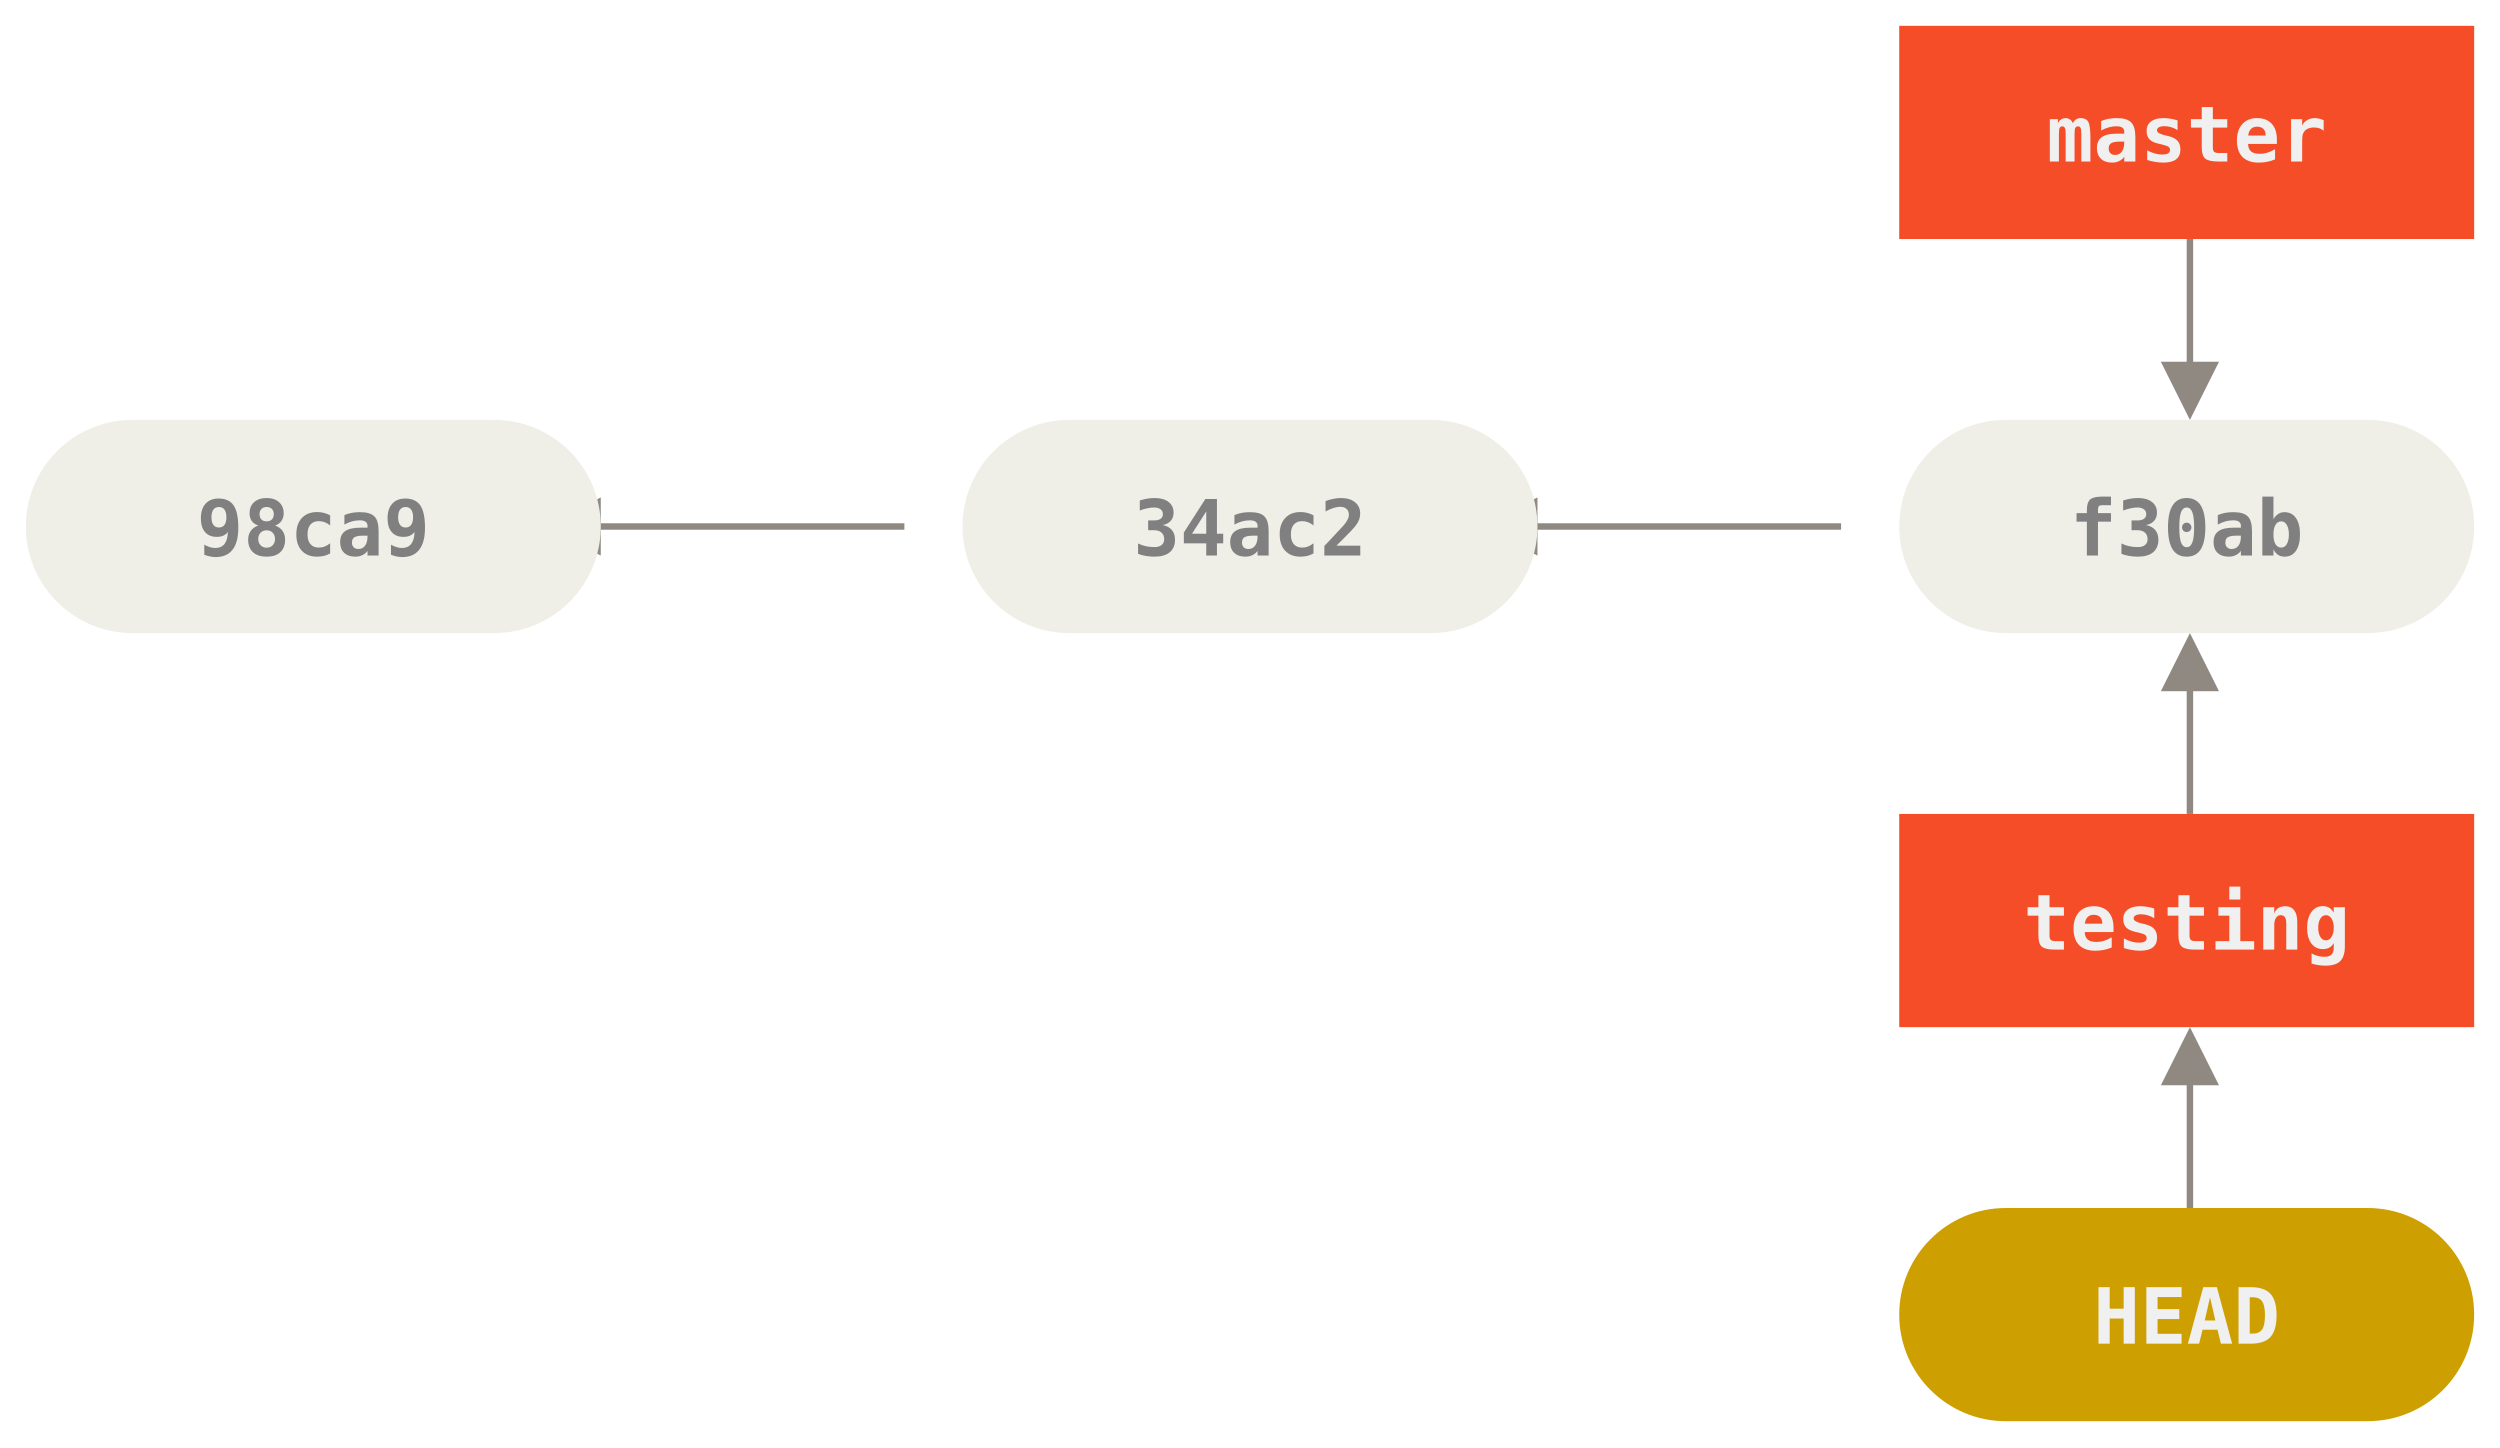
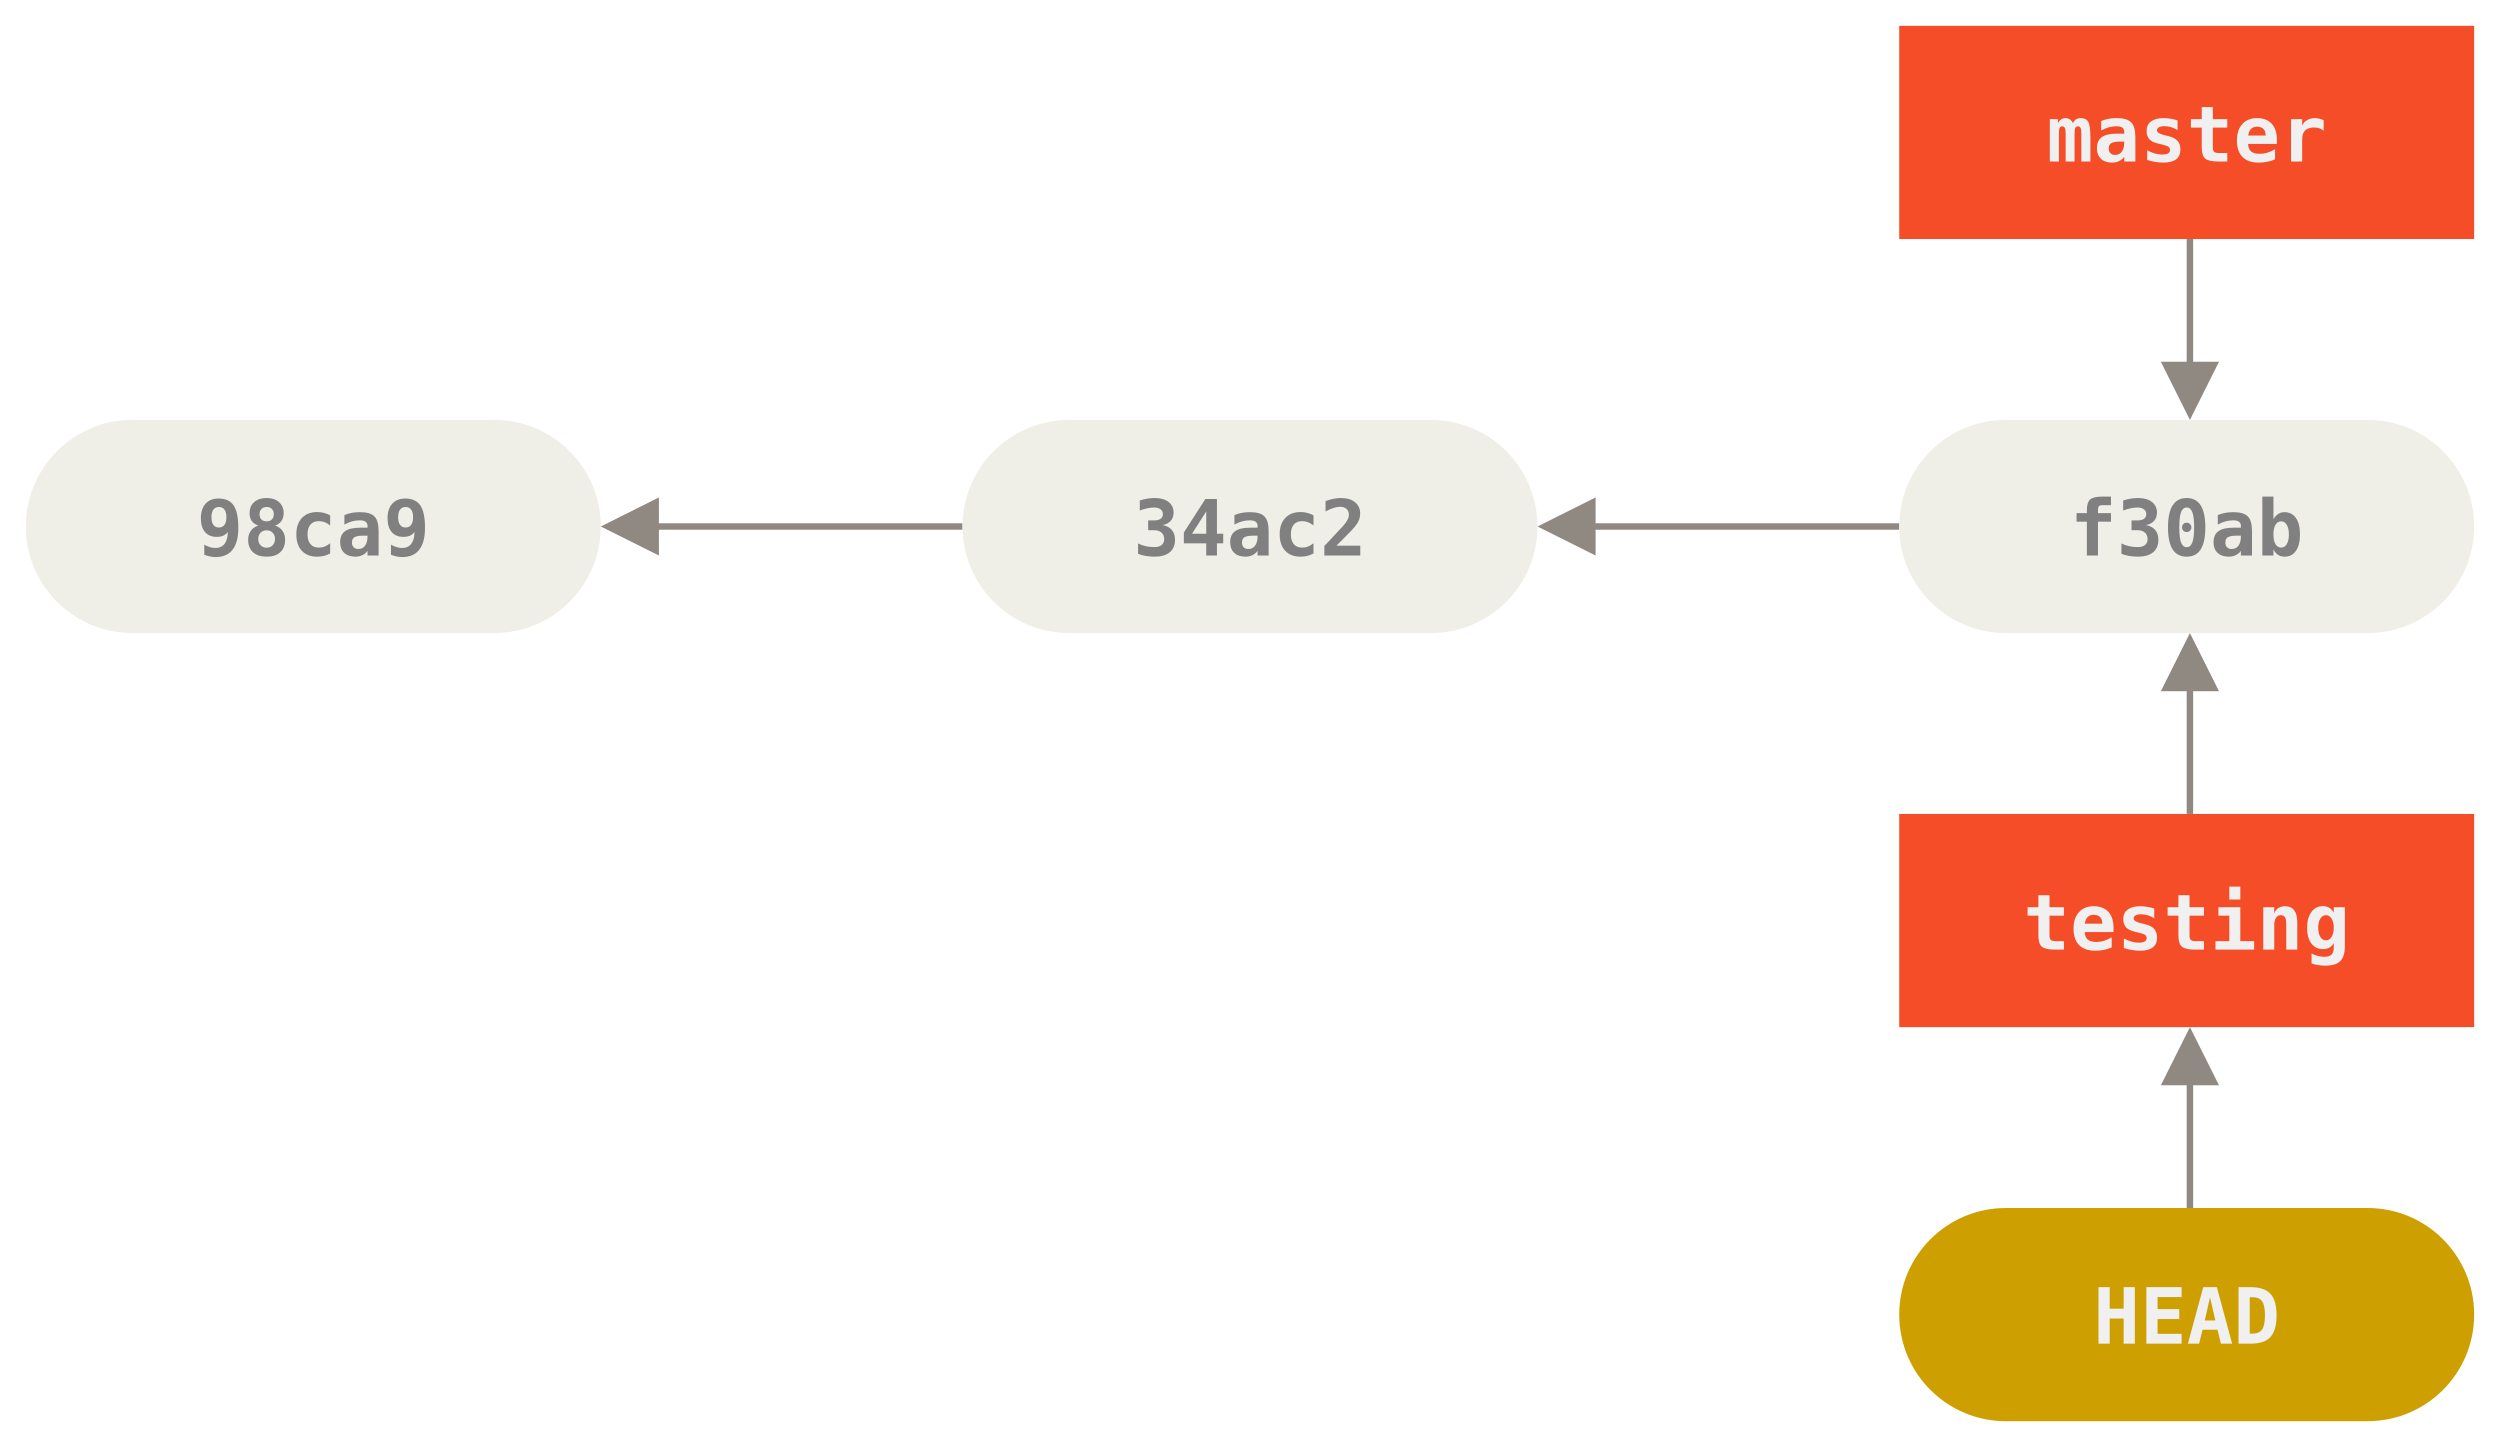
<svg xmlns="http://www.w3.org/2000/svg" version="1.1" width="774" height="448" viewBox="0 0 387 224">
-   <path d="m93 81h47v1h-47v4l-9-4.5 9-4.5z" fill="#8f8981" />
-   <path d="m238 81h47v1h-47v4l-9-4.5 9-4.5z" fill="#8f8981" />
+   <path d="m102 81h47v1h-47v4l-9-4.5 9-4.5z" fill="#8f8981" />
+   <path d="m247 81h47v1h-47v4l-9-4.5 9-4.5z" fill="#8f8981" />
  <path d="m338.5 56v-19h1v19h4l-4.5 9-4.5-9h4z" fill="#8f8981" />
  <path d="m338.5 107v19h1v-19h4l-4.5-9-4.5 9h4z" fill="#8f8981" />
  <path d="m338.5 168v19h1v-19h4l-4.5-9-4.5 9h4z" fill="#8f8981" />
  <g>
    <rect x="294" y="4" width="89" height="33" fill="#f44d27" />
    <text font-size="12px" font-weight="700" font-family="'JetBrains Mono', 'Source Code Pro', monospace" text-anchor="middle">
      <tspan x="338.5" y="25" fill="#f0f0f0">master</tspan>
    </text>
  </g>
  <g>
    <rect x="294" y="126" width="89" height="33" fill="#f44d27" />
    <text font-size="12px" font-weight="700" font-family="'JetBrains Mono', 'Source Code Pro', monospace" text-anchor="middle">
      <tspan x="338.5" y="147" fill="#f0f0f0">testing</tspan>
    </text>
  </g>
  <g>
    <rect x="294" y="65" width="89" height="33" rx="16.5" ry="16.5" fill="#efefe7" />
    <text font-size="12px" font-weight="700" font-family="'JetBrains Mono', 'Source Code Pro', monospace" text-anchor="middle">
      <tspan x="338.5" y="86" fill="gray">f30ab</tspan>
    </text>
  </g>
  <g>
    <rect x="149" y="65" width="89" height="33" rx="16.5" ry="16.5" fill="#efefe7" />
    <text font-size="12px" font-weight="700" font-family="'JetBrains Mono', 'Source Code Pro', monospace" text-anchor="middle">
      <tspan x="193.5" y="86" fill="gray">34ac2</tspan>
    </text>
  </g>
  <g>
    <rect x="4" y="65" width="89" height="33" rx="16.5" ry="16.5" fill="#efefe7" />
    <text font-size="12px" font-weight="700" font-family="'JetBrains Mono', 'Source Code Pro', monospace" text-anchor="middle">
      <tspan x="48.5" y="86" fill="gray">98ca9</tspan>
    </text>
  </g>
  <g>
    <rect x="294" y="187" width="89" height="33" rx="16.5" ry="16.5" fill="#cd9f00" />
    <text font-size="12px" font-weight="700" font-family="'JetBrains Mono', 'Source Code Pro', monospace" text-anchor="middle">
      <tspan x="338.5" y="208" fill="#f0f0f0">HEAD</tspan>
    </text>
  </g>
</svg>
